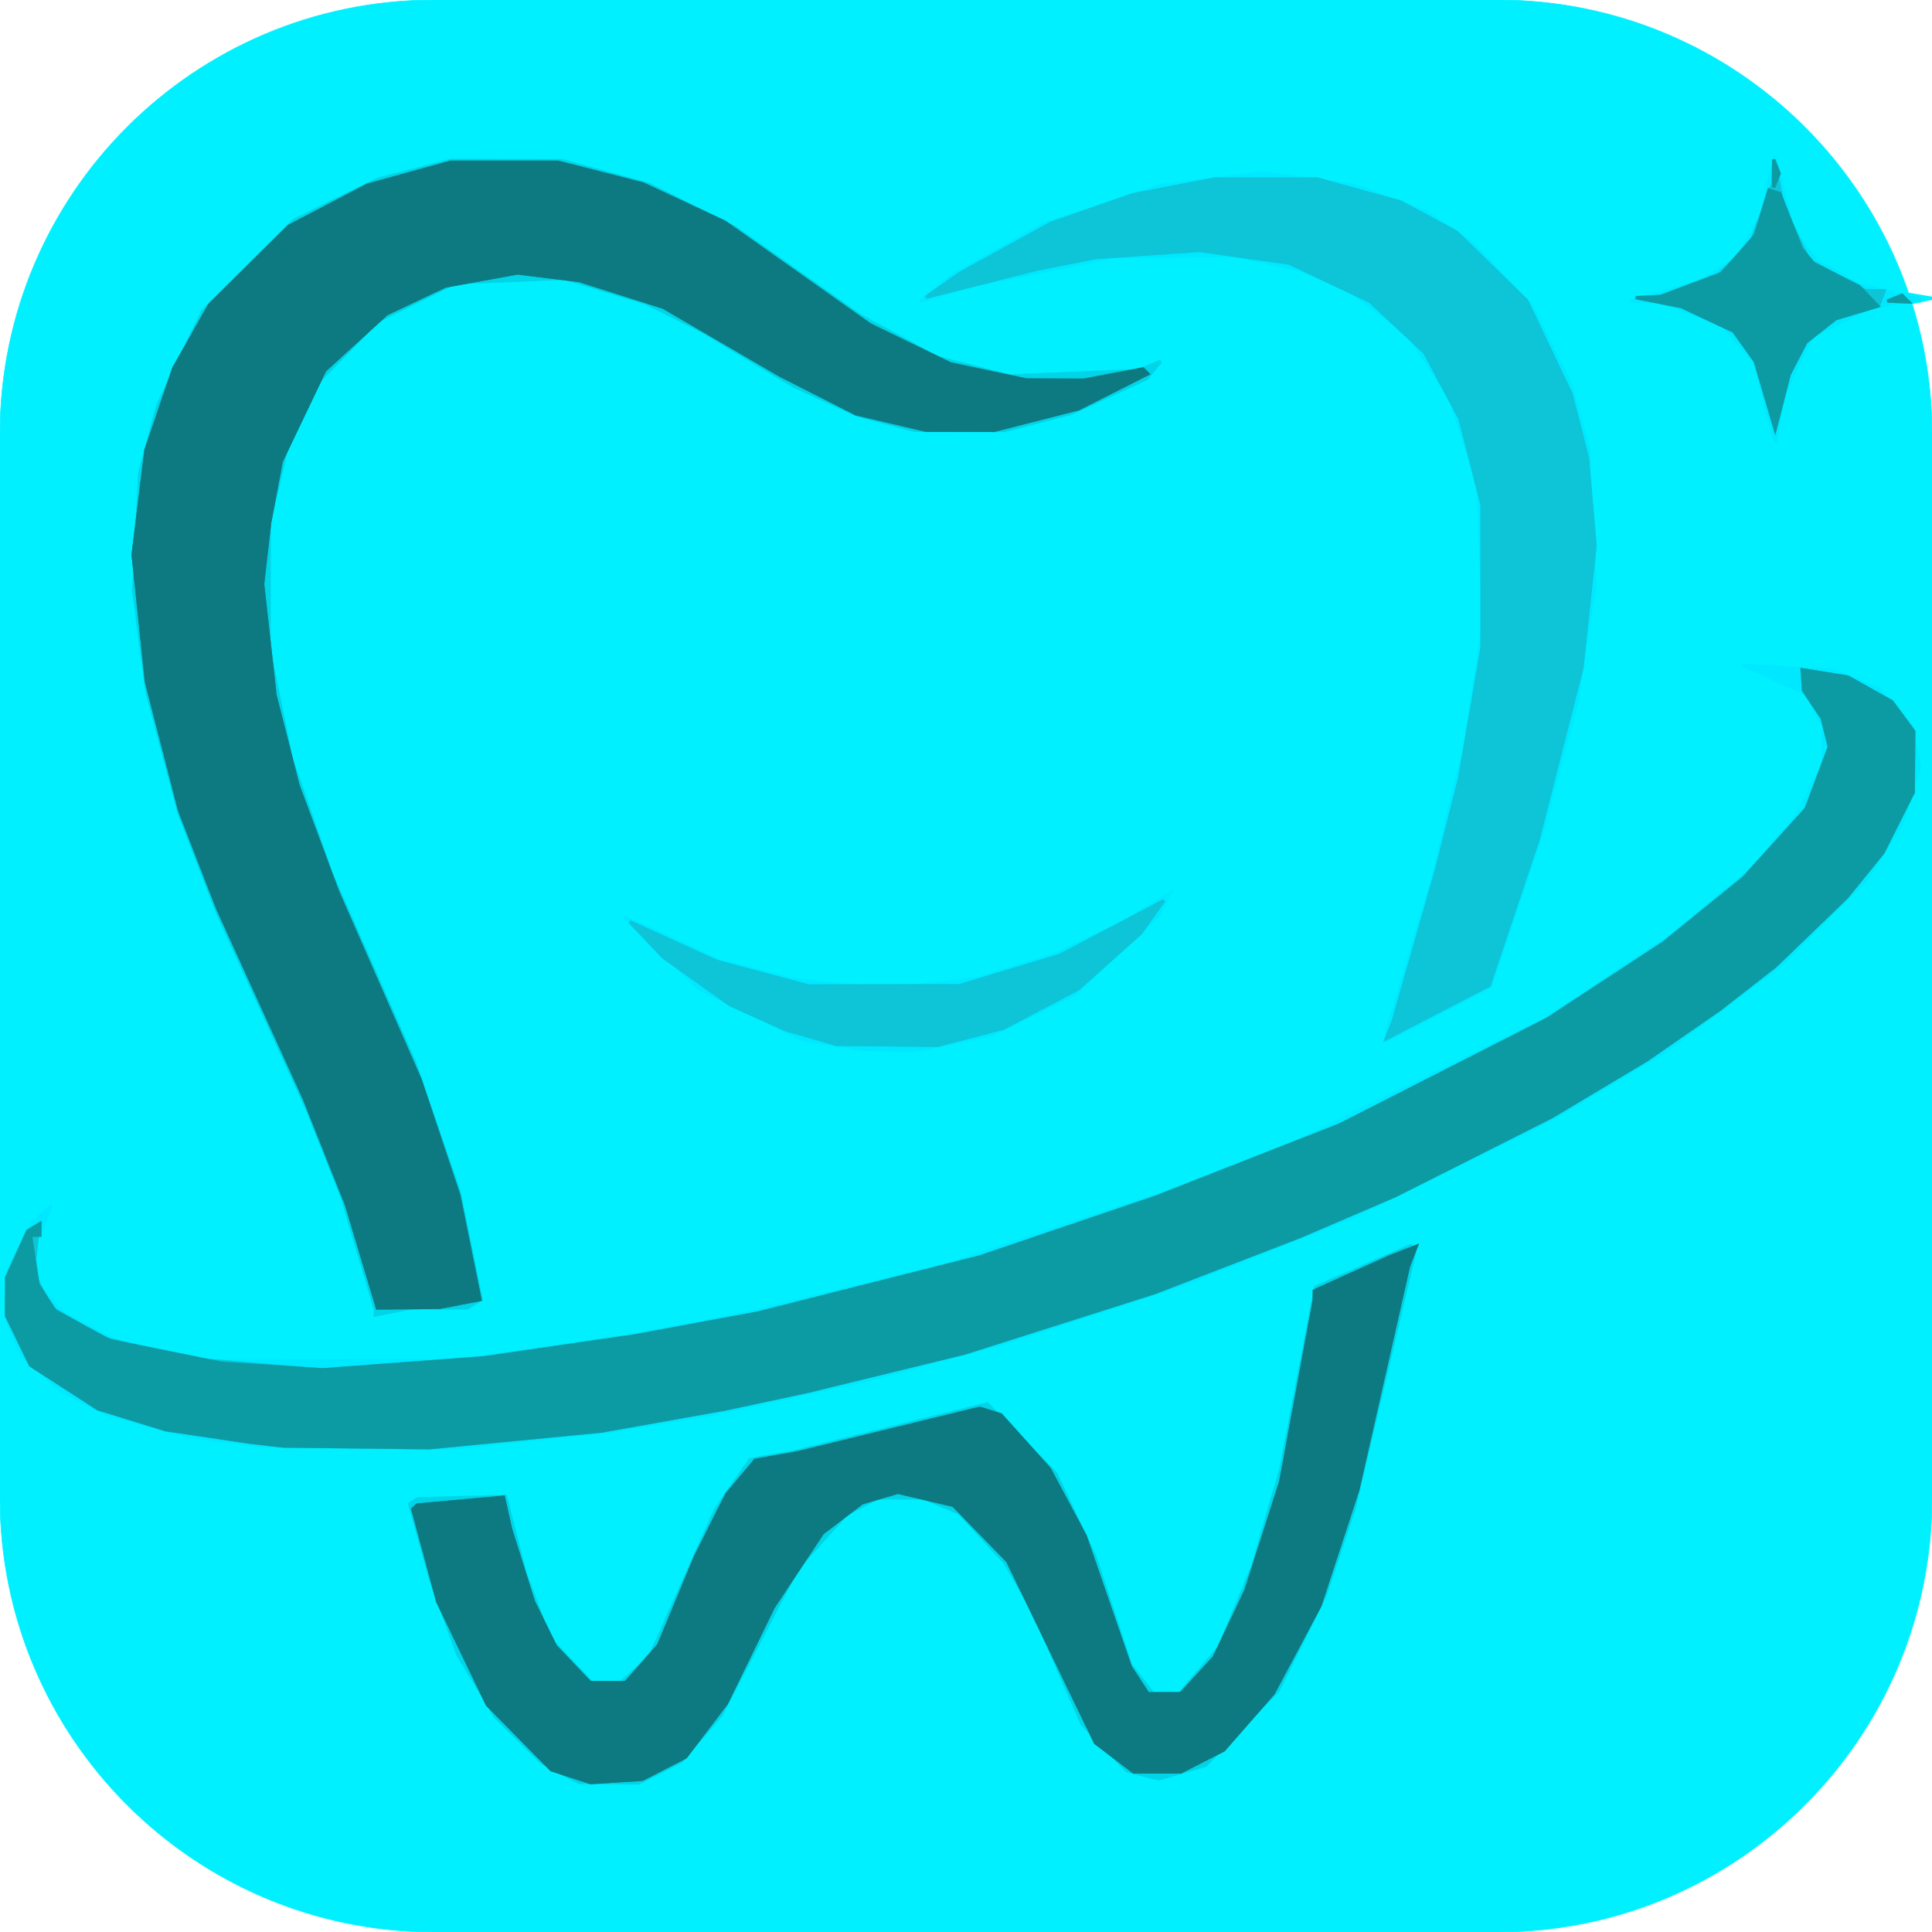
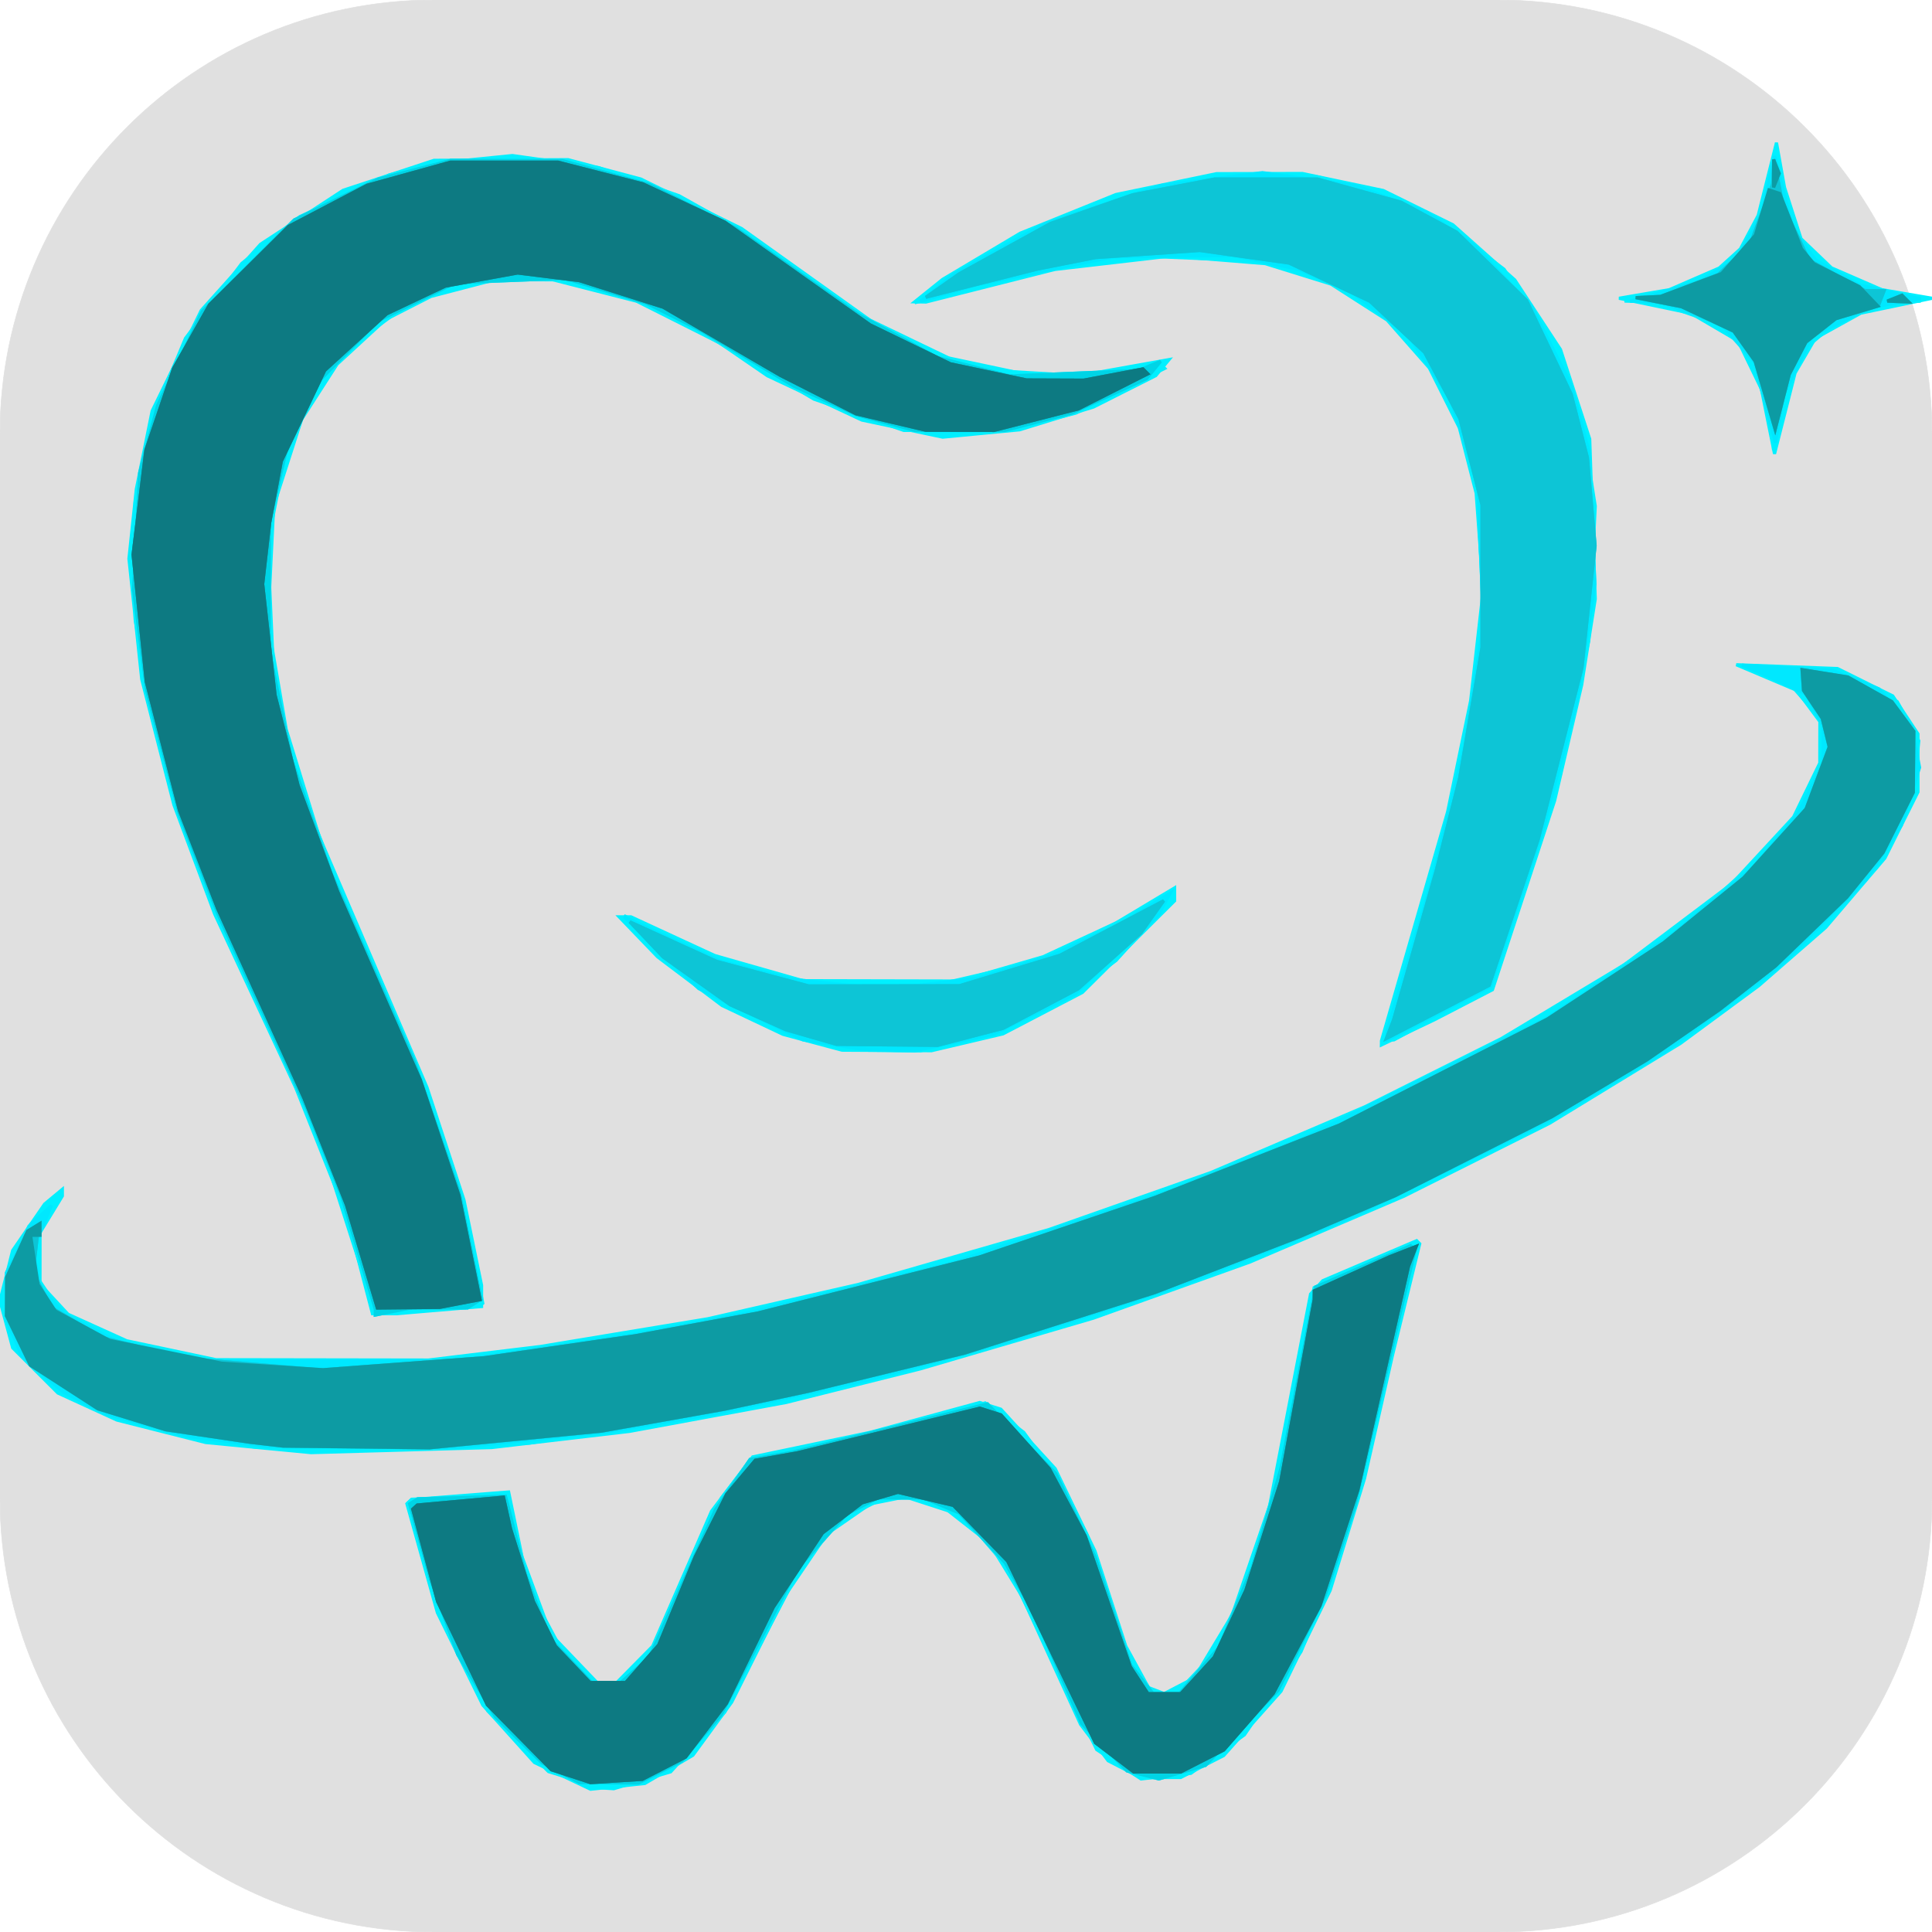
<svg xmlns="http://www.w3.org/2000/svg" width="512" height="512" viewBox="0 0 512 512">
-   <rect width="512" height="512" rx="115" fill="#00f0ff" stroke="#00f0ff" stroke-width="0.15" />
+   <rect width="512" height="512" rx="115" fill="#e0e0e0" stroke="#e0e0e0" stroke-width="0.15" />
  <g transform="translate(256, 256) scale(5.598329) translate(-45.72793, -38.973)">
    <g transform="translate(-39.44872,-32.30693)">
      <path fill="#00f0ff" stroke="#00f0ff" stroke-width="0.15" d="m 66.076,109.619 -1.328,-0.634 -1.221,-1.358 -1.221,-1.358 -1.076,-2.188 -1.076,-2.188 -0.721,-2.577 -0.721,-2.577 0.113,-0.1 0.113,-0.1 2.294,-0.18 2.294,-0.18 0.317,1.533 0.317,1.533 0.677,1.831 0.677,1.831 1.098,1.146 1.098,1.146 h 0.469 0.469 l 0.849,-0.86 0.849,-0.86 1.393,-3.196 1.393,-3.196 0.973,-1.284 0.973,-1.284 2.784,-0.582 2.784,-0.582 2.59,-0.706 2.59,-0.706 0.499,0.158 0.499,0.158 1.288,1.409 1.288,1.409 0.941,1.951 0.941,1.951 0.729,2.249 0.729,2.249 0.538,0.98 0.538,0.98 0.372,0.143 0.372,0.143 0.711,-0.37 0.711,-0.37 0.899,-1.492 0.899,-1.492 0.885,-2.584 0.885,-2.584 0.969,-5.011 0.969,-5.011 0.289,-0.316 0.289,-0.316 2.221,-0.947 2.221,-0.947 0.073,0.073 0.073,0.073 -0.646,2.645 -0.646,2.645 -0.66,2.91 -0.66,2.91 -0.813,2.646 -0.813,2.646 -1.163,2.389 -1.163,2.389 -1.358,1.524 -1.358,1.524 -1.018,0.519 -1.018,0.519 H 94.389 93.44 l -0.767,-0.397 -0.767,-0.397 -0.653,-0.86 -0.653,-0.86 -1.391,-3.043 -1.391,-3.043 -0.765,-1.248 -0.765,-1.248 -0.975,-0.765 -0.975,-0.765 -1.016,-0.33 -1.016,-0.33 -0.83,0.166 -0.83,0.166 -1.026,0.711 -1.026,0.711 -0.995,1.466 -0.995,1.466 -1.258,2.514 -1.258,2.514 -0.92,1.26 -0.92,1.26 -1.138,0.667 -1.138,0.667 -1.284,0.136 -1.284,0.136 z M 51.68,94.077 49.184,93.836 47.083,93.305 44.982,92.773 43.587,92.134 42.191,91.495 41.119,90.424 l -1.071,-1.071 -0.3,-1.113 -0.3,-1.113 0.299,-1.188 0.299,-1.188 0.758,-1.102 0.758,-1.102 0.419,-0.348 0.419,-0.348 v 0.158 0.158 l -0.528,0.866 -0.528,0.866 -9.89e-4,1.218 -9.89e-4,1.218 0.663,0.715 0.663,0.715 1.387,0.628 1.387,0.628 2.117,0.448 2.117,0.448 5.027,0.008 5.027,0.008 2.646,-0.32 2.646,-0.32 3.969,-0.657 3.969,-0.657 3.563,-0.813 3.563,-0.813 4.507,-1.298 4.507,-1.298 3.836,-1.35 3.836,-1.35 3.645,-1.557 3.645,-1.557 3.234,-1.616 3.234,-1.616 2.9,-1.741 2.9,-1.741 2.549,-1.92 2.549,-1.92 1.462,-1.58 1.462,-1.58 0.621,-1.279 0.621,-1.279 0.002,-0.981 0.002,-0.981 -0.548,-0.739 -0.548,-0.739 -1.431,-0.606 -1.431,-0.606 2.395,0.09 2.395,0.09 1.309,0.649 1.309,0.649 0.596,0.899 0.596,0.899 v 1.374 1.374 l -0.782,1.564 -0.782,1.564 -1.401,1.641 -1.401,1.641 -1.587,1.381 -1.587,1.381 -1.852,1.364 -1.852,1.364 -3.095,1.889 -3.095,1.889 -3.449,1.728 -3.449,1.728 -3.643,1.557 -3.643,1.557 -3.704,1.328 -3.704,1.328 -4.101,1.202 -4.101,1.202 -3.175,0.795 -3.175,0.795 -3.704,0.684 -3.704,0.684 -3.267,0.383 -3.267,0.383 -4.274,0.12 -4.274,0.12 z m 4.793,-8.655 -0.608,-2.315 -1.207,-3.029 -1.207,-3.029 -1.92,-4.115 -1.92,-4.115 -0.964,-2.582 -0.964,-2.582 -0.762,-2.974 -0.762,-2.974 -0.303,-2.853 -0.303,-2.853 0.174,-1.645 0.174,-1.645 0.375,-1.852 0.375,-1.852 1.162,-2.381 1.162,-2.381 1.405,-1.567 1.405,-1.567 1.954,-1.276 1.954,-1.276 2.151,-0.709 2.151,-0.709 3.175,-0.015 3.175,-0.015 1.72,0.458 1.72,0.458 2.381,1.17 2.381,1.17 3.043,2.171 3.043,2.171 1.86,0.894 1.86,0.894 1.844,0.391 1.844,0.391 1.455,-0.009 1.455,-0.009 1.918,-0.343 1.918,-0.343 -0.314,0.379 -0.314,0.379 -1.471,0.742 -1.471,0.742 -1.751,0.54 -1.751,0.54 -1.821,0.174 -1.821,0.174 -1.912,-0.404 -1.912,-0.404 -2.234,-1.047 -2.234,-1.047 -1.145,-0.786 -1.145,-0.786 -1.948,-0.979 -1.948,-0.979 -1.996,-0.511 -1.996,-0.511 h -1.357 -1.357 l -1.519,0.396 -1.519,0.396 -1.077,0.549 -1.077,0.549 -1.15,1.06 -1.15,1.06 -0.837,1.304 -0.837,1.304 -0.66,2.049 -0.66,2.049 -0.135,2.778 -0.135,2.778 0.433,2.514 0.433,2.514 0.776,2.518 0.776,2.518 2.554,5.949 2.554,5.949 0.876,2.665 0.876,2.665 0.417,2.021 0.417,2.021 v 0.501 0.501 l -2.024,0.171 -2.024,0.171 H 57.639 57.081 Z M 77.911,74.89 76.511,74.513 75.069,73.831 73.626,73.148 72.103,71.998 70.58,70.848 69.668,69.9 68.756,68.952 h 0.279 0.279 l 1.983,0.916 1.983,0.916 2.089,0.596 2.089,0.596 3.704,0.008 3.704,0.008 1.984,-0.576 1.984,-0.576 1.72,-0.798 1.72,-0.798 1.389,-0.831 1.389,-0.831 v 0.305 0.305 l -2.183,2.17 -2.183,2.17 -1.879,0.98 -1.879,0.98 -1.693,0.399 -1.693,0.399 -2.117,-0.013 -2.117,-0.013 z m 26.932,0.028 v -0.095 l 1.566,-5.42 1.566,-5.42 0.545,-2.629 0.545,-2.629 0.298,-2.625 0.298,-2.625 -0.167,-2.288 -0.167,-2.288 -0.398,-1.548 -0.398,-1.548 -0.711,-1.417 -0.711,-1.417 -0.997,-1.132 -0.997,-1.132 -1.328,-0.852 -1.328,-0.852 -1.559,-0.485 -1.559,-0.485 -2.234,-0.181 -2.234,-0.181 -2.747,0.319 -2.747,0.319 -3.05,0.771 -3.05,0.771 -0.265,-0.005 -0.265,-0.005 0.661,-0.531 0.661,-0.531 1.836,-1.092 1.836,-1.092 2.265,-0.916 2.265,-0.916 2.381,-0.494 2.381,-0.494 2.033,-0.004 2.033,-0.004 1.915,0.403 1.915,0.403 1.647,0.811 1.647,0.811 1.466,1.306 1.466,1.306 1.081,1.647 1.081,1.647 0.691,2.117 0.691,2.117 0.131,3.786 0.131,3.786 -0.321,2.035 -0.321,2.035 -0.64,2.738 -0.64,2.738 -1.471,4.476 -1.471,4.476 -1.372,0.71 -1.372,0.71 -1.257,0.597 -1.257,0.597 z m 18.296,-29.411 -0.307,-1.53 -0.553,-1.142 -0.553,-1.142 -1.12,-0.657 -1.12,-0.657 -1.698,-0.354 -1.698,-0.354 1.191,-0.203 1.191,-0.203 1.181,-0.513 1.181,-0.513 0.5,-0.452 0.5,-0.452 0.422,-0.794 0.422,-0.794 0.432,-1.72 0.432,-1.72 0.19,1.058 0.19,1.058 0.391,1.214 0.391,1.214 0.721,0.69 0.721,0.69 1.191,0.517 1.191,0.517 1.191,0.203 1.191,0.203 -1.688,0.352 -1.688,0.352 -1.077,0.596 -1.077,0.596 -0.479,0.822 -0.479,0.822 -0.486,1.912 -0.486,1.912 z" />
      <path fill="#00f0ff" stroke="#00f0ff" stroke-width="0.15" d="m 66.674,109.802 -1.26,-0.387 -1.435,-1.435 -1.435,-1.435 -1.205,-2.459 -1.205,-2.459 -0.693,-2.462 -0.693,-2.462 0.095,-0.09 0.095,-0.09 2.222,-0.094 2.222,-0.094 0.624,2.348 0.624,2.348 0.838,1.572 0.838,1.572 0.651,0.512 0.651,0.512 h 0.638 0.638 l 0.665,-0.665 0.665,-0.665 0.807,-1.782 0.807,-1.782 0.885,-1.92 0.885,-1.92 0.687,-0.901 0.687,-0.901 2.037,-0.439 2.037,-0.439 3.519,-0.911 3.519,-0.911 0.914,0.697 0.914,0.697 0.892,1.224 0.892,1.224 0.595,1.179 0.595,1.179 1.055,3.055 1.055,3.055 0.517,0.728 0.517,0.728 h 0.546 0.546 l 0.871,-0.923 0.871,-0.923 0.818,-1.731 0.818,-1.731 0.672,-2.307 0.672,-2.307 0.791,-4.101 0.791,-4.101 0.115,-0.551 0.115,-0.551 2.262,-1.008 2.262,-1.008 0.15,0.15 0.15,0.15 -0.971,4.186 -0.971,4.186 -0.898,3.239 -0.898,3.239 -0.854,2.051 -0.854,2.051 -1.339,1.968 -1.339,1.968 -1.268,0.911 -1.268,0.911 -1.179,0.133 -1.179,0.133 -1.05,-0.695 -1.05,-0.695 -2.102,-4.3 -2.102,-4.3 -0.976,-1.134 -0.976,-1.134 -1.019,-0.52 -1.019,-0.52 h -0.947 -0.947 l -1.019,0.52 -1.019,0.52 -0.924,1.08 -0.924,1.08 -1.816,3.468 -1.816,3.468 -1.28,1.412 -1.28,1.412 -1.347,0.4 -1.347,0.4 -0.283,-0.018 -0.283,-0.018 z M 49.965,93.811 48.399,93.566 46.439,93.028 44.479,92.491 43.448,91.964 42.416,91.438 41.443,90.584 40.471,89.73 40.113,88.874 39.756,88.019 V 86.903 85.788 l 0.532,-1.098 0.532,-1.098 0.697,-0.639 0.697,-0.639 -0.422,0.661 -0.422,0.661 -0.167,1.058 -0.167,1.058 0.616,0.926 0.616,0.926 1.455,0.728 1.455,0.728 2.117,0.444 2.117,0.444 5.424,0.009 5.424,0.009 3.704,-0.473 3.704,-0.473 3.44,-0.634 3.44,-0.634 4.335,-1.071 4.335,-1.071 3.603,-1.082 3.603,-1.082 4.538,-1.686 4.538,-1.686 3.531,-1.605 3.531,-1.605 3.022,-1.587 3.022,-1.587 3.328,-2.204 3.328,-2.204 1.716,-1.535 1.716,-1.535 1.022,-1.21 1.022,-1.21 0.497,-1.058 0.497,-1.058 0.006,-0.983 0.006,-0.983 -0.805,-0.917 -0.805,-0.917 -1.113,-0.416 -1.113,-0.416 2.221,0.111 2.221,0.111 1.455,0.75 1.455,0.75 0.509,0.926 0.509,0.926 -0.13,1.381 -0.13,1.381 -0.853,1.601 -0.853,1.601 -1.548,1.689 -1.548,1.689 -2.448,1.981 -2.448,1.981 -2.646,1.708 -2.646,1.708 -2.91,1.581 -2.91,1.581 -2.91,1.346 -2.91,1.346 -2.278,0.941 -2.278,0.941 -3.225,1.2 -3.225,1.2 -3.493,1.075 -3.493,1.075 -4.63,1.151 -4.63,1.151 -2.117,0.42 -2.117,0.42 -3.704,0.549 -3.704,0.549 -6.482,0.096 -6.482,0.096 z m 7.148,-6.407 -0.087,-0.328 -1.201,-3.733 -1.201,-3.733 -2.507,-5.527 -2.507,-5.527 -0.949,-2.545 -0.949,-2.545 -0.53,-1.953 -0.53,-1.953 -0.404,-2.35 -0.404,-2.35 v -2.755 -2.755 l 0.419,-2.039 0.419,-2.039 0.773,-1.852 0.773,-1.852 1.332,-1.772 1.332,-1.772 1.379,-1.111 1.379,-1.111 2.117,-0.986 2.117,-0.986 1.191,-0.285 1.191,-0.285 1.72,-0.172 1.72,-0.172 2.046,0.288 2.046,0.288 1.899,0.663 1.899,0.663 1.479,0.828 1.479,0.828 2.91,2.045 2.91,2.045 1.212,0.699 1.212,0.699 1.566,0.55 1.566,0.55 2.564,0.151 2.564,0.151 1.629,-0.321 1.629,-0.321 0.134,0.134 0.134,0.134 -2.102,1.057 -2.102,1.057 -1.601,0.415 -1.601,0.415 -2.475,-0.004 -2.475,-0.004 -2.127,-0.741 -2.127,-0.741 -3.187,-1.892 -3.187,-1.892 -1.298,-0.556 -1.298,-0.556 -1.59,-0.375 -1.59,-0.375 -1.758,-0.004 -1.758,-0.004 -1.715,0.53 -1.715,0.53 -1.503,1.114 -1.503,1.114 -1.025,1.535 -1.025,1.535 -0.523,1.397 -0.523,1.397 -0.326,1.657 -0.326,1.657 0.148,3.358 0.148,3.358 0.666,2.514 0.666,2.514 0.929,2.432 0.929,2.432 1.898,4.314 1.898,4.314 0.993,3.043 0.993,3.043 0.455,2.334 0.455,2.334 -0.091,0.076 -0.091,0.076 -2.457,0.167 -2.457,0.167 z m 21.356,-12.5 -1.636,-0.356 -1.187,-0.525 -1.187,-0.525 -1.543,-1.057 -1.543,-1.057 -1.191,-1.244 -1.191,-1.244 1.392,0.695 1.392,0.695 2.444,0.828 2.444,0.828 3.499,0.127 3.499,0.127 2.58,-0.596 2.58,-0.596 2.97,-1.512 2.97,-1.512 -0.245,0.42 -0.245,0.42 -0.998,1.101 -0.998,1.101 -1.302,0.969 -1.302,0.969 -1.576,0.796 -1.576,0.796 -1.752,0.371 -1.752,0.371 -1.455,-0.016 -1.455,-0.016 z M 105.108,74.49 v -0.282 l 1.05,-3.488 1.05,-3.488 0.801,-3.296 0.801,-3.296 0.431,-2.921 0.431,-2.921 -0.147,-3.175 -0.147,-3.175 -0.445,-1.455 -0.445,-1.455 -0.738,-1.463 -0.738,-1.463 -1.075,-1.108 -1.075,-1.108 -1.001,-0.629 -1.001,-0.629 -1.587,-0.603 -1.588,-0.603 -3.175,-0.132 -3.175,-0.132 -2.84,0.445 -2.84,0.445 -1.923,0.525 -1.923,0.525 -0.529,0.137 -0.529,0.137 1.852,-1.229 1.852,-1.229 1.24,-0.635 1.24,-0.635 1.696,-0.638 1.696,-0.638 2.091,-0.478 2.091,-0.478 2.646,-5.25e-4 2.646,-5.25e-4 1.455,0.357 1.455,0.357 1.323,0.586 1.323,0.586 1.645,1.245 1.645,1.245 1.324,1.98 1.324,1.98 0.54,1.749 0.54,1.749 0.294,1.878 0.294,1.878 -0.152,3.175 -0.152,3.175 -0.673,3.175 -0.673,3.175 -1.618,5.035 -1.618,5.035 -2.324,1.249 -2.324,1.249 h -0.161 -0.161 z m 18.277,-28.199 -0.021,-0.567 -0.523,-1.692 -0.523,-1.692 -0.752,-0.72 -0.752,-0.72 -1.497,-0.526 -1.497,-0.526 -0.734,-0.022 -0.734,-0.022 1.574,-0.381 1.574,-0.381 1.138,-0.667 1.138,-0.667 0.535,-1.05 0.535,-1.05 0.368,-1.519 0.368,-1.519 0.022,0.734 0.022,0.734 0.522,1.487 0.522,1.487 0.469,0.518 0.469,0.518 0.794,0.419 0.794,0.419 1.587,0.461 1.587,0.461 -0.547,0.019 -0.547,0.019 -1.358,0.403 -1.358,0.403 -0.816,0.686 -0.816,0.686 -0.41,0.794 -0.41,0.794 -0.353,1.622 -0.353,1.622 z" />
      <path fill="#00e8ff" stroke="#00e8ff" stroke-width="0.15" d="m 65.988,109.467 -0.887,-0.473 -1.097,-1.083 -1.097,-1.083 -0.894,-1.478 -0.894,-1.478 -0.638,-1.758 -0.638,-1.758 -0.501,-1.808 -0.501,-1.808 0.191,-0.118 0.191,-0.118 2.077,-0.061 2.077,-0.061 0.468,1.828 0.468,1.828 0.579,1.536 0.579,1.536 0.993,1.044 0.993,1.044 h 0.688 0.688 l 0.679,-0.595 0.679,-0.595 1.56,-3.49 1.56,-3.49 0.823,-1.196 0.823,-1.196 0.987,-0.167 0.987,-0.167 4.63,-1.146 4.63,-1.146 1.618,1.648 1.618,1.648 0.926,1.968 0.926,1.968 0.847,2.566 0.847,2.566 0.531,0.675 0.531,0.675 h 0.622 0.622 l 0.937,-1.095 0.937,-1.095 0.789,-1.896 0.789,-1.896 0.677,-2.336 0.677,-2.336 0.823,-4.299 0.823,-4.299 2.245,-0.975 2.245,-0.975 0.106,0.106 0.106,0.106 -1.438,6.095 -1.438,6.095 -0.693,2.084 -0.693,2.084 -1.111,2.238 -1.111,2.238 -1.72,1.776 -1.72,1.776 -1.101,0.32 -1.101,0.32 -0.752,-0.189 -0.752,-0.189 -1.075,-1.122 -1.075,-1.122 -1.138,-2.627 -1.138,-2.627 -0.672,-1.174 -0.672,-1.174 -1.084,-1.18 -1.084,-1.18 -0.851,-0.358 -0.851,-0.358 h -1.08 -1.08 l -0.746,0.386 -0.746,0.386 -1.159,1.289 -1.159,1.289 -1.807,3.462 -1.807,3.462 -0.933,1.09 -0.933,1.09 -1.019,0.52 -1.019,0.52 -1.4,-0.011 -1.4,-0.011 z M 50.207,93.785 48.355,93.55 46.417,93.02 44.479,92.491 43.448,91.964 42.416,91.438 41.443,90.584 40.471,89.73 40.113,88.874 39.756,88.019 v -1.104 -1.104 l 0.577,-1.156 0.577,-1.156 0.487,-0.441 0.487,-0.441 -0.429,1.026 -0.429,1.026 0.148,0.91 0.148,0.91 0.606,0.65 0.606,0.65 1.216,0.619 1.216,0.619 2.224,0.479 2.224,0.479 5.821,-0.014 5.821,-0.014 4.101,-0.598 4.101,-0.598 2.778,-0.528 2.778,-0.528 4.786,-1.169 4.786,-1.169 5.136,-1.697 5.136,-1.697 3.175,-1.24 3.175,-1.24 5.821,-2.869 5.821,-2.869 2.962,-1.974 2.962,-1.974 1.933,-1.602 1.933,-1.602 1.058,-1.269 1.058,-1.269 0.595,-1.173 0.595,-1.173 v -0.894 -0.894 l -0.39,-0.754 -0.39,-0.754 -1.132,-0.529 -1.132,-0.529 -0.397,-0.162 -0.397,-0.162 2.151,0.124 2.151,0.124 1.087,0.435 1.087,0.435 0.784,0.893 0.784,0.893 0.182,0.969 0.182,0.969 -0.432,1.37 -0.432,1.37 -0.847,1.304 -0.847,1.304 -2.036,2.03 -2.036,2.03 -2.718,2.023 -2.718,2.023 -2.669,1.594 -2.669,1.594 -4.763,2.332 -4.763,2.332 -3.969,1.584 -3.969,1.584 -4.101,1.346 -4.101,1.346 -3.367,0.917 -3.367,0.917 -3.645,0.802 -3.645,0.802 -2.445,0.411 -2.445,0.411 -3.641,0.386 -3.641,0.386 -4.498,-0.031 -4.498,-0.031 z M 57.218,87.672 V 87.541 l -0.796,-2.678 -0.796,-2.678 -0.815,-2.053 -0.815,-2.053 -2.112,-4.623 -2.112,-4.623 -0.919,-2.378 -0.919,-2.378 -0.771,-2.92 -0.771,-2.92 -0.31,-2.381 -0.31,-2.381 0.147,-2.778 0.147,-2.778 0.423,-1.587 0.423,-1.587 1.059,-2.225 1.059,-2.225 2.175,-2.166 2.175,-2.166 1.984,-0.965 1.984,-0.965 1.72,-0.444 1.72,-0.444 2.646,0.005 2.646,0.005 2.06,0.57 2.06,0.57 2.041,1.029 2.041,1.029 2.91,2.05 2.91,2.05 1.856,1.009 1.856,1.009 1.709,0.438 1.709,0.438 3.05,-0.126 3.05,-0.126 0.529,-0.219 0.529,-0.219 -0.331,0.407 -0.331,0.407 -1.786,0.821 -1.786,0.821 -1.577,0.409 -1.577,0.409 -2.127,-0.003 -2.127,-0.003 -1.366,-0.364 -1.366,-0.364 -1.5,-0.687 -1.5,-0.687 -2.161,-1.297 -2.161,-1.297 -1.33,-0.666 -1.33,-0.666 -1.926,-0.585 -1.926,-0.585 -2.586,0.104 -2.586,0.104 -1.831,0.9 -1.831,0.9 -1.374,1.404 -1.374,1.404 -0.802,1.681 -0.802,1.681 -0.4,1.696 -0.4,1.696 -0.004,3.001 -0.004,3.001 0.529,2.594 0.529,2.594 0.942,2.706 0.942,2.706 1.968,4.463 1.968,4.463 1.061,3.078 1.061,3.078 0.518,2.537 0.518,2.537 -0.321,0.204 -0.321,0.204 -1.356,0.004 -1.356,0.004 -0.827,0.165 -0.827,0.165 z m 21.696,-12.664 -1.455,-0.232 -2.468,-1.214 -2.468,-1.214 -1.765,-1.697 -1.765,-1.697 2.249,1.035 2.249,1.035 1.712,0.441 1.712,0.441 2.257,0.237 2.257,0.237 2.176,-0.266 2.176,-0.266 1.723,-0.532 1.723,-0.532 1.657,-0.765 1.657,-0.765 1.15,-0.71 1.15,-0.71 -0.272,0.509 -0.272,0.509 -1.972,1.873 -1.972,1.873 -1.948,0.959 -1.948,0.959 -1.852,0.389 -1.852,0.389 -1.191,-0.026 -1.191,-0.026 z M 105.108,74.563 v -0.23 l 1.064,-3.55 1.064,-3.55 0.771,-3.176 0.771,-3.176 0.446,-2.91 0.446,-2.91 -0.133,-3.308 -0.133,-3.308 -0.653,-2.01 -0.653,-2.01 -1.007,-1.517 -1.007,-1.517 -1.349,-1.018 -1.349,-1.018 -1.214,-0.52 -1.214,-0.52 -1.564,-0.334 -1.564,-0.334 -2.816,0.029 -2.816,0.029 -3.269,0.664 -3.269,0.664 -1.323,0.393 -1.323,0.393 0.765,-0.622 0.765,-0.622 2.145,-1.203 2.145,-1.203 2.778,-0.918 2.778,-0.918 2.411,-0.304 2.411,-0.304 2.197,0.301 2.197,0.301 1.679,0.632 1.679,0.632 1.122,0.773 1.122,0.773 1.365,1.445 1.365,1.445 0.929,1.846 0.929,1.846 0.43,1.569 0.43,1.569 0.146,3.175 0.146,3.175 -0.423,2.759 -0.423,2.759 -0.813,3.073 -0.813,3.073 -1.237,3.693 -1.237,3.693 -2.447,1.267 -2.447,1.267 z m 17.898,-29.948 -0.49,-1.901 -0.782,-0.891 -0.782,-0.891 -1.449,-0.542 -1.449,-0.542 -0.718,-0.019 -0.718,-0.019 1.612,-0.461 1.612,-0.461 0.902,-0.527 0.902,-0.527 0.589,-1.044 0.589,-1.044 0.316,-1.402 0.316,-1.402 0.438,1.74 0.438,1.74 0.534,0.72 0.534,0.72 1.033,0.589 1.033,0.589 1.455,0.329 1.455,0.329 -1.179,0.202 -1.179,0.202 -1.388,0.679 -1.388,0.679 -0.679,1.388 -0.679,1.388 -0.195,1.139 -0.195,1.139 z" />
      <path fill="#00d4e6" stroke="#00d4e6" stroke-width="0.15" d="m 65.988,109.467 -0.887,-0.473 -1.097,-1.083 -1.097,-1.083 -0.894,-1.478 -0.894,-1.478 -0.638,-1.758 -0.638,-1.758 -0.501,-1.808 -0.501,-1.808 0.191,-0.118 0.191,-0.118 2.077,-0.061 2.077,-0.061 0.468,1.828 0.468,1.828 0.579,1.536 0.579,1.536 0.993,1.044 0.993,1.044 h 0.688 0.688 l 0.679,-0.595 0.679,-0.595 1.56,-3.49 1.56,-3.49 0.823,-1.196 0.823,-1.196 0.987,-0.167 0.987,-0.167 4.63,-1.146 4.63,-1.146 1.618,1.648 1.618,1.648 0.926,1.968 0.926,1.968 0.847,2.566 0.847,2.566 0.531,0.675 0.531,0.675 h 0.622 0.622 l 0.937,-1.095 0.937,-1.095 0.789,-1.896 0.789,-1.896 0.677,-2.336 0.677,-2.336 0.823,-4.299 0.823,-4.299 2.245,-0.975 2.245,-0.975 0.106,0.106 0.106,0.106 -1.438,6.095 -1.438,6.095 -0.693,2.084 -0.693,2.084 -1.111,2.238 -1.111,2.238 -1.72,1.776 -1.72,1.776 -1.101,0.32 -1.101,0.32 -0.752,-0.189 -0.752,-0.189 -1.075,-1.122 -1.075,-1.122 -1.138,-2.627 -1.138,-2.627 -0.672,-1.174 -0.672,-1.174 -1.084,-1.18 -1.084,-1.18 -0.851,-0.358 -0.851,-0.358 h -1.08 -1.08 l -0.746,0.386 -0.746,0.386 -1.159,1.289 -1.159,1.289 -1.807,3.462 -1.807,3.462 -0.933,1.09 -0.933,1.09 -1.019,0.52 -1.019,0.52 -1.4,-0.011 -1.4,-0.011 z m -13.93,-15.551 -0.794,-0.092 -1.984,-0.295 -1.984,-0.295 -1.607,-0.496 -1.607,-0.496 -1.596,-1.032 -1.596,-1.032 -0.568,-1.172 -0.568,-1.172 0.006,-0.909 0.006,-0.909 0.496,-1.092 0.496,-1.092 0.259,-0.16 0.259,-0.16 -0.129,1.142 -0.129,1.142 0.428,0.827 0.428,0.827 1.221,0.716 1.221,0.716 2.018,0.493 2.018,0.493 3.135,0.266 3.135,0.266 3.876,-0.287 3.876,-0.287 3.572,-0.52 3.572,-0.52 2.91,-0.54 2.91,-0.54 5.239,-1.324 5.239,-1.324 4.169,-1.416 4.169,-1.416 4.351,-1.708 4.351,-1.708 4.916,-2.505 4.916,-2.505 2.757,-1.809 2.757,-1.809 1.892,-1.536 1.892,-1.536 1.478,-1.633 1.478,-1.633 0.548,-1.466 0.548,-1.466 -0.166,-0.676 -0.166,-0.676 -0.443,-0.661 -0.443,-0.661 -0.034,-0.491 -0.034,-0.491 1.082,0.173 1.082,0.173 1.042,0.583 1.042,0.583 0.521,0.705 0.521,0.705 -0.013,1.443 -0.013,1.443 -0.715,1.424 -0.715,1.424 -0.858,1.058 -0.858,1.058 -1.69,1.629 -1.69,1.629 -1.323,1.031 -1.323,1.031 -1.72,1.191 -1.72,1.191 -2.249,1.345 -2.249,1.345 -3.704,1.867 -3.704,1.867 -2.249,0.965 -2.249,0.965 -3.44,1.329 -3.44,1.329 -4.498,1.431 -4.498,1.431 -3.704,0.905 -3.704,0.905 -1.984,0.425 -1.984,0.425 -2.91,0.518 -2.91,0.518 -4.077,0.395 -4.077,0.395 -3.463,-0.04 -3.463,-0.04 z m 5.159,-6.244 V 87.541 l -0.796,-2.678 -0.796,-2.678 -0.815,-2.053 -0.815,-2.053 -2.112,-4.623 -2.112,-4.623 -0.919,-2.378 -0.919,-2.378 -0.771,-2.92 -0.771,-2.92 -0.31,-2.381 -0.31,-2.381 0.147,-2.778 0.147,-2.778 0.423,-1.587 0.423,-1.587 1.059,-2.225 1.059,-2.225 2.175,-2.166 2.175,-2.166 1.984,-0.965 1.984,-0.965 1.72,-0.444 1.72,-0.444 2.646,0.005 2.646,0.005 2.06,0.57 2.06,0.57 2.041,1.029 2.041,1.029 2.91,2.05 2.91,2.05 1.856,1.009 1.856,1.009 1.709,0.438 1.709,0.438 3.05,-0.126 3.05,-0.126 0.529,-0.219 0.529,-0.219 -0.331,0.407 -0.331,0.407 -1.786,0.821 -1.786,0.821 -1.577,0.409 -1.577,0.409 -2.127,-0.003 -2.127,-0.003 -1.366,-0.364 -1.366,-0.364 -1.5,-0.687 -1.5,-0.687 -2.161,-1.297 -2.161,-1.297 -1.33,-0.666 -1.33,-0.666 -1.926,-0.585 -1.926,-0.585 -2.586,0.104 -2.586,0.104 -1.831,0.9 -1.831,0.9 -1.374,1.404 -1.374,1.404 -0.802,1.681 -0.802,1.681 -0.4,1.696 -0.4,1.696 -0.004,3.001 -0.004,3.001 0.529,2.594 0.529,2.594 0.942,2.706 0.942,2.706 1.968,4.463 1.968,4.463 1.061,3.078 1.061,3.078 0.518,2.537 0.518,2.537 -0.321,0.204 -0.321,0.204 -1.356,0.004 -1.356,0.004 -0.827,0.165 -0.827,0.165 z m 20.637,-13.026 -1.191,-0.343 -1.323,-0.593 -1.323,-0.593 -1.587,-1.13 -1.587,-1.13 -0.79,-0.834 -0.79,-0.834 2.052,0.935 2.052,0.935 2.178,0.582 2.178,0.582 3.572,-0.005 3.572,-0.005 2.381,-0.721 2.381,-0.721 2.453,-1.29 2.453,-1.29 -0.543,0.763 -0.543,0.763 -1.486,1.325 -1.486,1.325 -1.771,0.931 -1.771,0.931 -1.553,0.404 -1.553,0.404 -2.392,-0.024 -2.392,-0.024 z m 27.388,-0.368 0.169,-0.432 1.02,-3.572 1.02,-3.572 0.549,-2.169 0.549,-2.169 0.527,-3.082 0.527,-3.082 v -3.371 -3.371 l -0.523,-2.044 -0.523,-2.044 -0.835,-1.567 -0.835,-1.567 -1.293,-1.21 -1.293,-1.21 -1.913,-0.906 -1.913,-0.906 -2.117,-0.298 -2.117,-0.298 -2.465,0.168 -2.465,0.168 -1.371,0.271 -1.371,0.271 -2.117,0.534 -2.117,0.534 -0.529,0.135 -0.529,0.135 0.794,-0.559 0.794,-0.559 2.156,-1.188 2.156,-1.188 1.945,-0.68 1.945,-0.68 1.942,-0.372 1.942,-0.372 h 2.429 2.429 l 1.978,0.548 1.978,0.548 1.316,0.709 1.316,0.709 1.656,1.617 1.656,1.617 1.057,2.219 1.057,2.219 0.384,1.5 0.384,1.5 0.182,2.083 0.182,2.083 -0.312,2.897 -0.312,2.897 -1.034,4.054 -1.034,4.054 -1.161,3.458 -1.161,3.458 -2.434,1.258 -2.434,1.258 z m 17.765,-30.011 -0.475,-1.612 -0.507,-0.711 -0.507,-0.711 -1.236,-0.581 -1.236,-0.581 -1.083,-0.215 -1.083,-0.215 0.592,-0.029 0.592,-0.029 1.367,-0.52 1.367,-0.52 0.751,-0.72 0.751,-0.72 0.53,-1.416 0.53,-1.416 0.029,-0.585 0.029,-0.585 0.217,1.095 0.217,1.095 0.614,1.286 0.614,1.286 1.323,0.721 1.323,0.721 0.455,0.006 0.455,0.006 -0.138,0.359 -0.138,0.359 -1.009,0.302 -1.009,0.302 -0.703,0.553 -0.703,0.553 -0.396,0.765 -0.396,0.765 -0.333,1.301 -0.333,1.301 z m 6.127,-4.601 0.347,-0.139 0.16,0.16 0.16,0.16 -0.507,-0.021 -0.507,-0.021 z" />
      <path fill="#0dc5d6" stroke="#0dc5d6" stroke-width="0.15" d="m 66.479,109.633 -0.926,-0.303 -1.516,-1.538 -1.516,-1.538 -1.178,-2.446 -1.178,-2.446 -0.589,-2.185 -0.589,-2.185 0.108,-0.098 0.108,-0.098 2.04,-0.186 2.04,-0.186 0.166,0.749 0.166,0.749 0.542,1.72 0.542,1.72 0.521,1.058 0.521,1.058 0.817,0.86 0.817,0.86 h 0.847 0.847 l 0.781,-0.89 0.781,-0.89 0.866,-2.086 0.866,-2.086 0.745,-1.482 0.745,-1.482 0.676,-0.803 0.676,-0.803 0.994,-0.176 0.994,-0.176 4.32,-1.056 4.32,-1.056 0.497,0.158 0.497,0.158 1.149,1.278 1.149,1.278 0.847,1.589 0.847,1.589 1.067,3.094 1.067,3.094 0.418,0.639 0.418,0.639 h 0.778 0.778 l 0.789,-0.86 0.789,-0.86 0.751,-1.587 0.751,-1.587 0.825,-2.577 0.825,-2.577 0.794,-4.302 0.794,-4.302 10e-4,-0.21 0.001,-0.21 1.786,-0.808 1.786,-0.808 0.626,-0.244 0.626,-0.244 -0.182,0.468 -0.182,0.468 -1.199,5.292 -1.199,5.292 -0.899,2.748 -0.899,2.748 -1.104,2.072 -1.104,2.072 -1.173,1.341 -1.173,1.341 -1.019,0.52 -1.019,0.52 H 94.229 93.119 l -0.907,-0.692 -0.907,-0.692 -2.078,-4.3 -2.078,-4.3 -1.284,-1.318 -1.284,-1.318 -1.313,-0.31 -1.313,-0.31 -0.849,0.249 -0.849,0.249 -0.938,0.715 -0.938,0.715 -1.162,1.754 -1.162,1.754 -1.11,2.277 -1.11,2.277 -0.968,1.272 -0.968,1.272 -1.023,0.527 -1.023,0.527 -1.226,0.077 -1.226,0.077 z m -14.42,-15.718 -0.794,-0.092 -1.984,-0.295 -1.984,-0.295 -1.607,-0.496 -1.607,-0.496 -1.596,-1.032 -1.596,-1.032 -0.568,-1.172 -0.568,-1.172 0.006,-0.909 0.006,-0.909 0.496,-1.092 0.496,-1.092 0.259,-0.16 0.259,-0.16 -0.129,1.142 -0.129,1.142 0.428,0.827 0.428,0.827 1.221,0.716 1.221,0.716 2.018,0.493 2.018,0.493 3.135,0.266 3.135,0.266 3.876,-0.287 3.876,-0.287 3.572,-0.52 3.572,-0.52 2.91,-0.54 2.91,-0.54 5.239,-1.324 5.239,-1.324 4.169,-1.416 4.169,-1.416 4.351,-1.708 4.351,-1.708 4.916,-2.505 4.916,-2.505 2.757,-1.809 2.757,-1.809 1.892,-1.536 1.892,-1.536 1.478,-1.633 1.478,-1.633 0.548,-1.466 0.548,-1.466 -0.166,-0.676 -0.166,-0.676 -0.443,-0.661 -0.443,-0.661 -0.034,-0.491 -0.034,-0.491 1.082,0.173 1.082,0.173 1.042,0.583 1.042,0.583 0.521,0.705 0.521,0.705 -0.013,1.443 -0.013,1.443 -0.715,1.424 -0.715,1.424 -0.858,1.058 -0.858,1.058 -1.69,1.629 -1.69,1.629 -1.323,1.031 -1.323,1.031 -1.72,1.191 -1.72,1.191 -2.249,1.345 -2.249,1.345 -3.704,1.867 -3.704,1.867 -2.249,0.965 -2.249,0.965 -3.44,1.329 -3.44,1.329 -4.498,1.431 -4.498,1.431 -3.704,0.905 -3.704,0.905 -1.984,0.425 -1.984,0.425 -2.91,0.518 -2.91,0.518 -4.077,0.395 -4.077,0.395 -3.463,-0.04 -3.463,-0.04 z m 4.523,-8.884 -0.731,-2.441 -1.003,-2.52 -1.003,-2.52 -2.048,-4.498 -2.048,-4.498 -0.902,-2.321 -0.902,-2.321 -0.784,-3.042 -0.784,-3.042 -0.314,-3.01 -0.314,-3.01 0.304,-2.478 0.304,-2.478 0.657,-1.932 0.657,-1.932 0.85,-1.506 0.85,-1.506 1.872,-1.854 1.872,-1.854 1.856,-0.973 1.856,-0.973 1.975,-0.547 1.975,-0.547 h 2.543 2.543 l 2.013,0.515 2.013,0.515 1.932,0.903 1.932,0.903 3.44,2.432 3.44,2.432 1.901,0.923 1.901,0.923 1.803,0.382 1.803,0.382 1.353,0.005 1.353,0.005 1.402,-0.266 1.402,-0.266 0.116,0.116 0.116,0.116 -1.642,0.829 -1.642,0.829 -1.999,0.511 -1.999,0.511 -1.611,-0.004 -1.611,-0.004 -1.655,-0.39 -1.655,-0.39 -1.785,-0.906 -1.785,-0.906 -2.778,-1.617 -2.778,-1.617 -1.984,-0.629 -1.984,-0.629 -1.46,-0.181 -1.46,-0.181 -1.715,0.311 -1.715,0.311 -1.388,0.657 -1.388,0.657 -1.465,1.339 -1.465,1.339 -1.027,2.148 -1.027,2.148 -0.275,1.455 -0.275,1.455 -0.166,1.455 -0.166,1.455 0.293,2.627 0.293,2.627 0.544,2.136 0.544,2.136 0.937,2.514 0.937,2.514 1.956,4.458 1.956,4.458 0.915,2.735 0.915,2.735 0.5,2.465 0.5,2.465 -0.956,0.183 -0.956,0.183 -1.474,0.015 -1.474,0.015 z M 77.856,74.647 76.665,74.304 75.342,73.711 74.019,73.117 l -1.587,-1.13 -1.587,-1.13 -0.79,-0.834 -0.79,-0.834 2.052,0.935 2.052,0.935 2.178,0.582 2.178,0.582 3.572,-0.005 3.572,-0.005 2.381,-0.721 2.381,-0.721 2.453,-1.29 2.453,-1.29 -0.543,0.763 -0.543,0.763 -1.486,1.325 -1.486,1.325 -1.771,0.931 -1.771,0.931 -1.553,0.404 -1.553,0.404 -2.392,-0.024 -2.392,-0.024 z m 27.388,-0.368 0.169,-0.432 1.02,-3.572 1.02,-3.572 0.549,-2.169 0.549,-2.169 0.527,-3.082 0.527,-3.082 v -3.371 -3.371 l -0.523,-2.044 -0.523,-2.044 -0.835,-1.567 -0.835,-1.567 -1.293,-1.21 -1.293,-1.21 -1.913,-0.906 -1.913,-0.906 -2.117,-0.298 -2.117,-0.298 -2.465,0.168 -2.465,0.168 -1.371,0.271 -1.371,0.271 -2.117,0.534 -2.117,0.534 -0.529,0.135 -0.529,0.135 0.794,-0.559 0.794,-0.559 2.156,-1.188 2.156,-1.188 1.945,-0.68 1.945,-0.68 1.942,-0.372 1.942,-0.372 h 2.429 2.429 l 1.978,0.548 1.978,0.548 1.316,0.709 1.316,0.709 1.656,1.617 1.656,1.617 1.057,2.219 1.057,2.219 0.384,1.5 0.384,1.5 0.182,2.083 0.182,2.083 -0.312,2.897 -0.312,2.897 -1.034,4.054 -1.034,4.054 -1.161,3.458 -1.161,3.458 -2.434,1.258 -2.434,1.258 z m 17.765,-30.011 -0.475,-1.612 -0.507,-0.711 -0.507,-0.711 -1.236,-0.581 -1.236,-0.581 -1.083,-0.215 -1.083,-0.215 0.592,-0.029 0.592,-0.029 1.367,-0.52 1.367,-0.52 0.751,-0.72 0.751,-0.72 0.53,-1.416 0.53,-1.416 0.029,-0.585 0.029,-0.585 0.217,1.095 0.217,1.095 0.614,1.286 0.614,1.286 1.323,0.721 1.323,0.721 0.455,0.006 0.455,0.006 -0.138,0.359 -0.138,0.359 -1.009,0.302 -1.009,0.302 -0.703,0.553 -0.703,0.553 -0.396,0.765 -0.396,0.765 -0.333,1.301 -0.333,1.301 z m 6.127,-4.601 0.347,-0.139 0.16,0.16 0.16,0.16 -0.507,-0.021 -0.507,-0.021 z" />
      <path fill="#0d9ba3" stroke="#0d9ba3" stroke-width="0.15" d="m 66.479,109.633 -0.926,-0.303 -1.516,-1.538 -1.516,-1.538 -1.178,-2.446 -1.178,-2.446 -0.589,-2.185 -0.589,-2.185 0.108,-0.098 0.108,-0.098 2.04,-0.186 2.04,-0.186 0.166,0.749 0.166,0.749 0.542,1.72 0.542,1.72 0.521,1.058 0.521,1.058 0.817,0.86 0.817,0.86 h 0.847 0.847 l 0.781,-0.89 0.781,-0.89 0.866,-2.086 0.866,-2.086 0.745,-1.482 0.745,-1.482 0.676,-0.803 0.676,-0.803 0.994,-0.176 0.994,-0.176 4.32,-1.056 4.32,-1.056 0.497,0.158 0.497,0.158 1.149,1.278 1.149,1.278 0.847,1.589 0.847,1.589 1.067,3.094 1.067,3.094 0.418,0.639 0.418,0.639 h 0.778 0.778 l 0.789,-0.86 0.789,-0.86 0.751,-1.587 0.751,-1.587 0.825,-2.577 0.825,-2.577 0.794,-4.302 0.794,-4.302 10e-4,-0.21 0.001,-0.21 1.786,-0.808 1.786,-0.808 0.626,-0.244 0.626,-0.244 -0.182,0.468 -0.182,0.468 -1.199,5.292 -1.199,5.292 -0.899,2.748 -0.899,2.748 -1.104,2.072 -1.104,2.072 -1.173,1.341 -1.173,1.341 -1.019,0.52 -1.019,0.52 H 94.229 93.119 l -0.907,-0.692 -0.907,-0.692 -2.078,-4.3 -2.078,-4.3 -1.284,-1.318 -1.284,-1.318 -1.313,-0.31 -1.313,-0.31 -0.849,0.249 -0.849,0.249 -0.938,0.715 -0.938,0.715 -1.162,1.754 -1.162,1.754 -1.11,2.277 -1.11,2.277 -0.968,1.272 -0.968,1.272 -1.023,0.527 -1.023,0.527 -1.226,0.077 -1.226,0.077 z m -14.42,-15.718 -0.794,-0.092 -1.984,-0.295 -1.984,-0.295 -1.607,-0.496 -1.607,-0.496 -1.596,-1.032 -1.596,-1.032 -0.568,-1.172 -0.568,-1.172 0.006,-0.909 0.006,-0.909 0.496,-1.092 0.496,-1.092 0.292,-0.181 0.292,-0.181 v 0.28 0.28 h -0.223 -0.223 l 0.177,1.168 0.177,1.168 0.409,0.624 0.409,0.624 1.29,0.698 1.29,0.698 2.646,0.536 2.646,0.536 2.401,0.155 2.401,0.155 3.817,-0.285 3.817,-0.285 3.572,-0.52 3.572,-0.52 2.91,-0.54 2.91,-0.54 5.239,-1.324 5.239,-1.324 4.169,-1.416 4.169,-1.416 4.351,-1.708 4.351,-1.708 4.916,-2.505 4.916,-2.505 2.757,-1.809 2.757,-1.809 1.892,-1.536 1.892,-1.536 1.478,-1.633 1.478,-1.633 0.548,-1.466 0.548,-1.466 -0.166,-0.676 -0.166,-0.676 -0.443,-0.661 -0.443,-0.661 -0.034,-0.491 -0.034,-0.491 1.082,0.173 1.082,0.173 1.042,0.583 1.042,0.583 0.521,0.705 0.521,0.705 -0.013,1.443 -0.013,1.443 -0.715,1.424 -0.715,1.424 -0.858,1.058 -0.858,1.058 -1.69,1.629 -1.69,1.629 -1.323,1.031 -1.323,1.031 -1.72,1.191 -1.72,1.191 -2.249,1.345 -2.249,1.345 -3.704,1.867 -3.704,1.867 -2.249,0.965 -2.249,0.965 -3.44,1.329 -3.44,1.329 -4.498,1.431 -4.498,1.431 -3.704,0.905 -3.704,0.905 -1.984,0.425 -1.984,0.425 -2.91,0.518 -2.91,0.518 -4.077,0.395 -4.077,0.395 -3.463,-0.04 -3.463,-0.04 z m 4.523,-8.884 -0.731,-2.441 -1.003,-2.52 -1.003,-2.52 -2.048,-4.498 -2.048,-4.498 -0.902,-2.321 -0.902,-2.321 -0.784,-3.042 -0.784,-3.042 -0.314,-3.01 -0.314,-3.01 0.304,-2.478 0.304,-2.478 0.657,-1.932 0.657,-1.932 0.85,-1.506 0.85,-1.506 1.872,-1.854 1.872,-1.854 1.856,-0.973 1.856,-0.973 1.975,-0.547 1.975,-0.547 h 2.543 2.543 l 2.013,0.515 2.013,0.515 1.932,0.903 1.932,0.903 3.44,2.432 3.44,2.432 1.901,0.923 1.901,0.923 1.803,0.382 1.803,0.382 1.353,0.005 1.353,0.005 1.402,-0.266 1.402,-0.266 0.116,0.116 0.116,0.116 -1.642,0.829 -1.642,0.829 -1.999,0.511 -1.999,0.511 -1.611,-0.004 -1.611,-0.004 -1.655,-0.39 -1.655,-0.39 -1.785,-0.906 -1.785,-0.906 -2.778,-1.617 -2.778,-1.617 -1.984,-0.629 -1.984,-0.629 -1.46,-0.181 -1.46,-0.181 -1.715,0.311 -1.715,0.311 -1.388,0.657 -1.388,0.657 -1.465,1.339 -1.465,1.339 -1.027,2.148 -1.027,2.148 -0.275,1.455 -0.275,1.455 -0.166,1.455 -0.166,1.455 0.293,2.627 0.293,2.627 0.544,2.136 0.544,2.136 0.937,2.514 0.937,2.514 1.956,4.458 1.956,4.458 0.915,2.735 0.915,2.735 0.5,2.465 0.5,2.465 -0.956,0.183 -0.956,0.183 -1.474,0.015 -1.474,0.015 z m 66.427,-40.764 -0.475,-1.612 -0.507,-0.711 -0.507,-0.711 -1.236,-0.581 -1.236,-0.581 -1.083,-0.215 -1.083,-0.215 0.585,-0.029 0.585,-0.029 1.449,-0.542 1.449,-0.542 0.798,-0.909 0.798,-0.909 0.321,-1.07 0.321,-1.07 0.256,0.085 0.256,0.085 0.514,1.309 0.514,1.309 0.292,0.352 0.292,0.352 1.076,0.542 1.076,0.542 0.441,0.462 0.441,0.462 -1,0.3 -1,0.3 -0.703,0.553 -0.703,0.553 -0.396,0.765 -0.396,0.765 -0.333,1.301 -0.333,1.301 z m 6.127,-4.601 0.347,-0.139 0.16,0.16 0.16,0.16 -0.507,-0.021 -0.507,-0.021 z m -5.729,-5.905 v -0.661 l 0.133,0.331 0.133,0.331 -0.133,0.331 -0.133,0.331 z" />
      <path fill="#0d7a82" stroke="#0d7a82" stroke-width="0.15" d="m 66.479,109.633 -0.926,-0.303 -1.516,-1.538 -1.516,-1.538 -1.178,-2.446 -1.178,-2.446 -0.589,-2.185 -0.589,-2.185 0.108,-0.098 0.108,-0.098 2.04,-0.186 2.04,-0.186 0.166,0.749 0.166,0.749 0.542,1.72 0.542,1.72 0.521,1.058 0.521,1.058 0.817,0.86 0.817,0.86 h 0.847 0.847 l 0.781,-0.89 0.781,-0.89 0.866,-2.086 0.866,-2.086 0.745,-1.482 0.745,-1.482 0.676,-0.803 0.676,-0.803 0.994,-0.176 0.994,-0.176 4.32,-1.056 4.32,-1.056 0.497,0.158 0.497,0.158 1.149,1.278 1.149,1.278 0.847,1.589 0.847,1.589 1.067,3.094 1.067,3.094 0.418,0.639 0.418,0.639 h 0.778 0.778 l 0.789,-0.86 0.789,-0.86 0.751,-1.587 0.751,-1.587 0.825,-2.577 0.825,-2.577 0.794,-4.302 0.794,-4.302 10e-4,-0.21 0.001,-0.21 1.786,-0.808 1.786,-0.808 0.626,-0.244 0.626,-0.244 -0.182,0.468 -0.182,0.468 -1.199,5.292 -1.199,5.292 -0.899,2.748 -0.899,2.748 -1.104,2.072 -1.104,2.072 -1.173,1.341 -1.173,1.341 -1.019,0.52 -1.019,0.52 H 94.229 93.119 l -0.907,-0.692 -0.907,-0.692 -2.078,-4.3 -2.078,-4.3 -1.284,-1.318 -1.284,-1.318 -1.313,-0.31 -1.313,-0.31 -0.849,0.249 -0.849,0.249 -0.938,0.715 -0.938,0.715 -1.162,1.754 -1.162,1.754 -1.11,2.277 -1.11,2.277 -0.968,1.272 -0.968,1.272 -1.023,0.527 -1.023,0.527 -1.226,0.077 -1.226,0.077 z m -9.897,-24.602 -0.731,-2.441 -1.003,-2.52 -1.003,-2.52 -2.048,-4.498 -2.048,-4.498 -0.902,-2.321 -0.902,-2.321 -0.784,-3.042 -0.784,-3.042 -0.314,-3.01 -0.314,-3.01 0.304,-2.478 0.304,-2.478 0.657,-1.932 0.657,-1.932 0.85,-1.506 0.85,-1.506 1.872,-1.854 1.872,-1.854 1.856,-0.973 1.856,-0.973 1.975,-0.547 1.975,-0.547 h 2.543 2.543 l 2.013,0.515 2.013,0.515 1.932,0.903 1.932,0.903 3.44,2.432 3.44,2.432 1.901,0.923 1.901,0.923 1.803,0.382 1.803,0.382 1.353,0.005 1.353,0.005 1.402,-0.266 1.402,-0.266 0.116,0.116 0.116,0.116 -1.642,0.829 -1.642,0.829 -1.999,0.511 -1.999,0.511 -1.611,-0.004 -1.611,-0.004 -1.655,-0.39 -1.655,-0.39 -1.785,-0.906 -1.785,-0.906 -2.778,-1.617 -2.778,-1.617 -1.984,-0.629 -1.984,-0.629 -1.46,-0.181 -1.46,-0.181 -1.715,0.311 -1.715,0.311 -1.388,0.657 -1.388,0.657 -1.465,1.339 -1.465,1.339 -1.027,2.148 -1.027,2.148 -0.275,1.455 -0.275,1.455 -0.166,1.455 -0.166,1.455 0.293,2.627 0.293,2.627 0.544,2.136 0.544,2.136 0.937,2.514 0.937,2.514 1.956,4.458 1.956,4.458 0.915,2.735 0.915,2.735 0.5,2.465 0.5,2.465 -0.956,0.183 -0.956,0.183 -1.474,0.015 -1.474,0.015 z" />
    </g>
  </g>
</svg>
